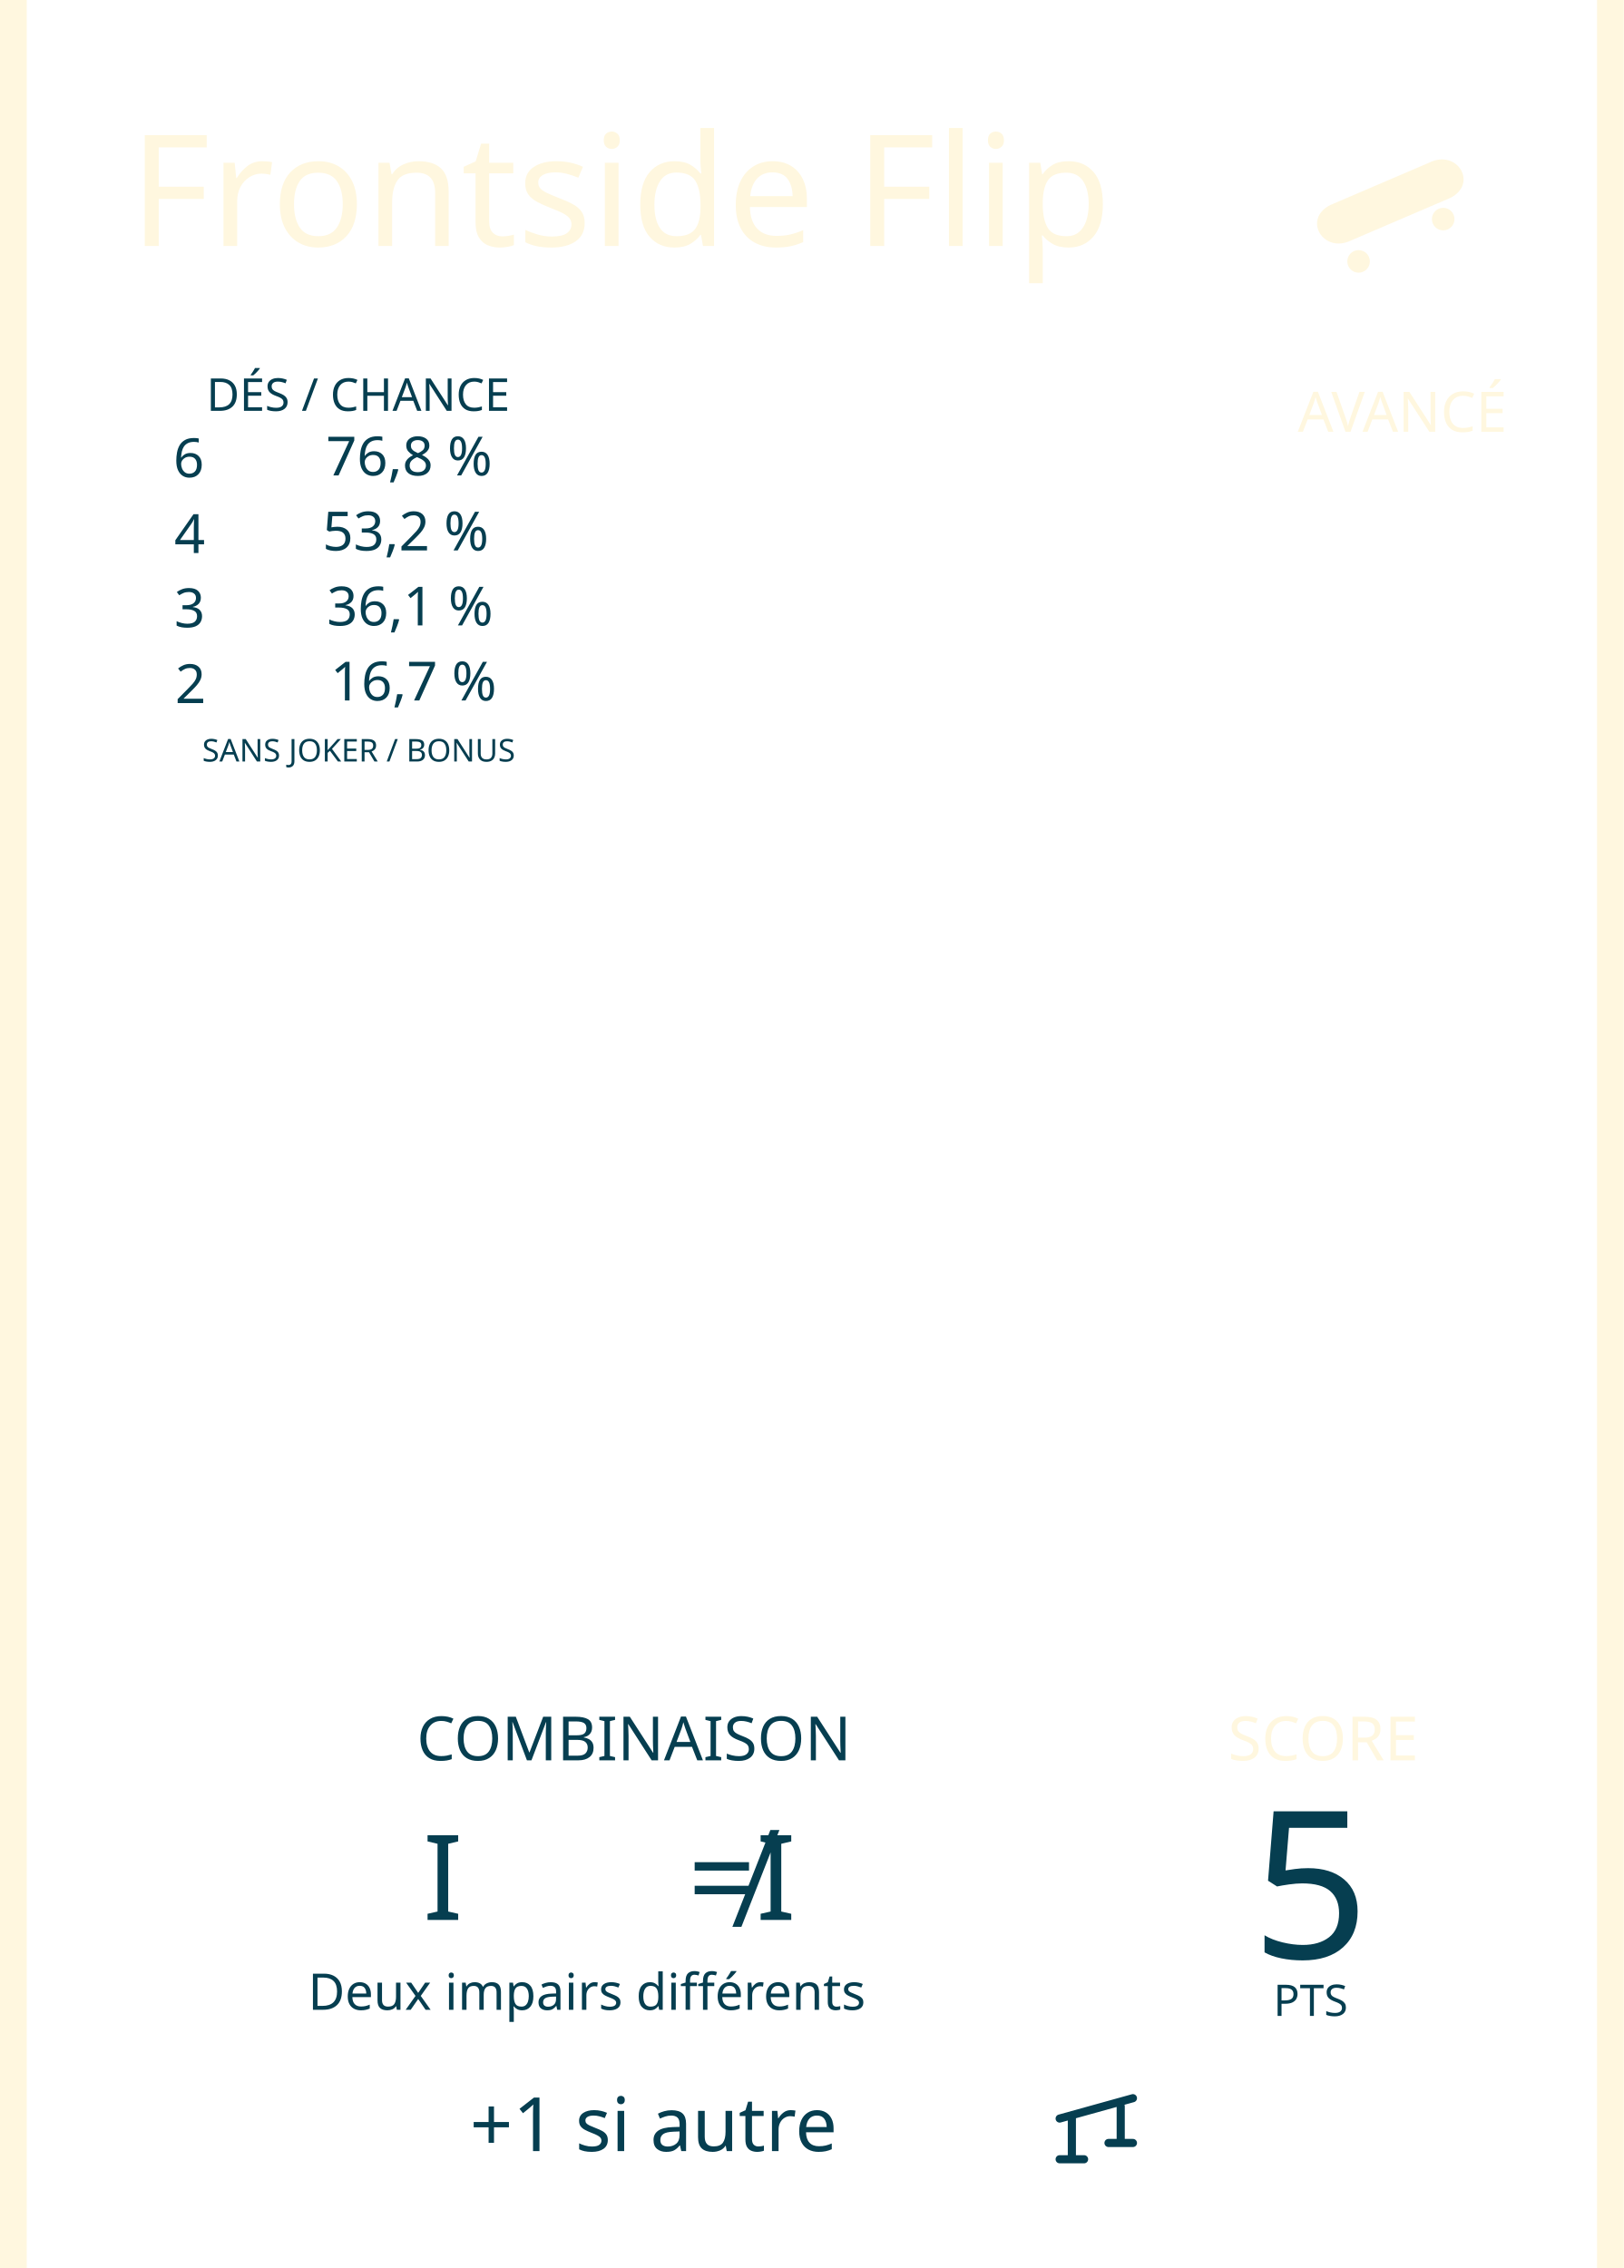
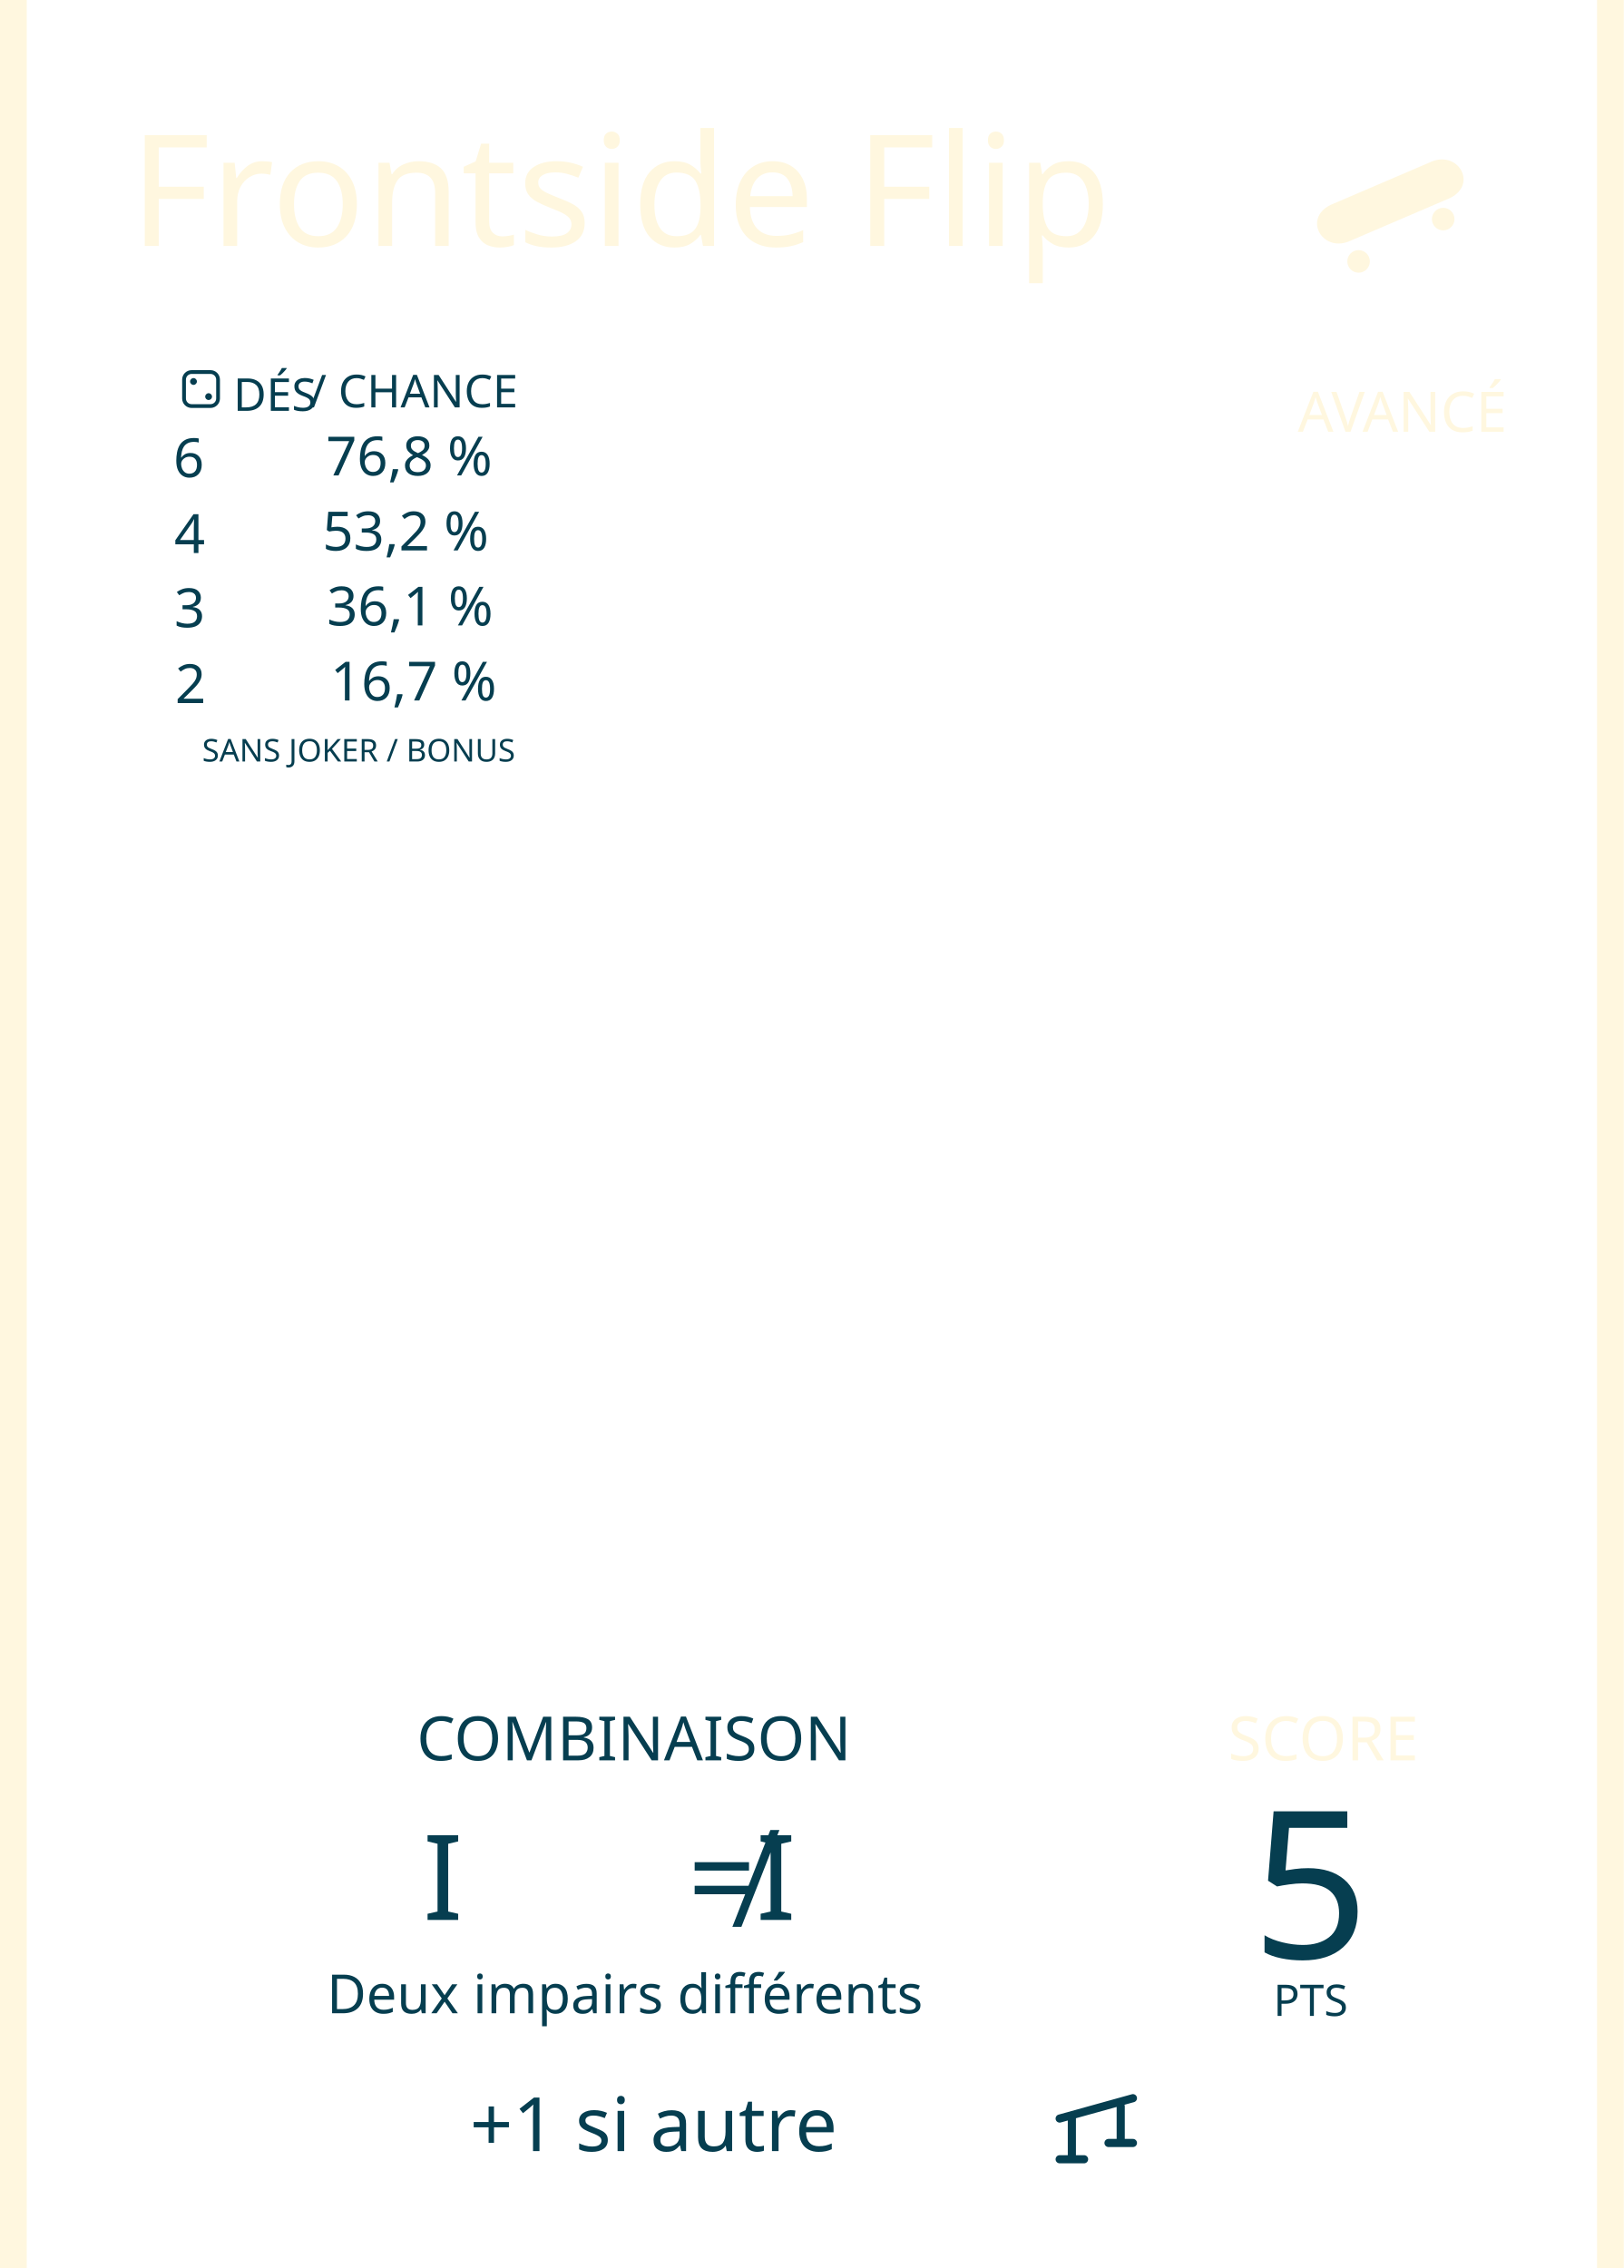
<svg xmlns="http://www.w3.org/2000/svg" width="1008" height="1408" viewBox="-15.341 0 930.682 1300" role="img">
  <g>
    <text x="59" y="141" fill="#fff7df" font-family="Impact,Arial Narrow,sans-serif" font-size="89" font-weight="400" id="card-title">Frontside Flip</text>
    <g color="#fff7df">
      <svg x="731" y="69" width="97" height="97" class="type-icon type-kick" viewBox="0 0 24 24" fill="none" stroke="currentColor" stroke-width="2" stroke-linecap="round" stroke-linejoin="round" role="img" aria-label="kick">
        <path fill="currentColor" stroke="none" d="M4 12 18 6c4-2 7 3 3 5L7 17c-4 2-7-3-3-5Z" />
        <circle cx="8" cy="20" r="1.6" fill="currentColor" stroke="none" />
        <circle cx="20" cy="14" r="1.6" fill="currentColor" stroke="none" />
      </svg>
    </g>
    <g id="badge-information">
-       <text x="103" y="235.5" fill="#063e50" font-family="Impact,Arial Narrow,sans-serif" font-size="26" font-weight="400">DÉS / CHANCE</text>
+       <g transform="translate(172.5 223) scale(1)" color="#063e50">
+         <svg x="-85.61" y="-13" width="26" height="26" class="component-icon component-die" viewBox="0 0 24 24" fill="currentColor" aria-hidden="true">
+           <rect x="3" y="3" width="18" height="18" rx="4" fill="none" stroke="currentColor" stroke-width="2" />
+           <circle cx="8" cy="8" r="1.8" />
+           <circle cx="16" cy="16" r="1.8" />
+         </svg>
+         <text x="-54.11" y="12.5" fill="#063e50" font-family="Impact,Arial Narrow,sans-serif" font-size="26" font-weight="400">DÉS</text>
+         <text x="-10.39" y="10.5" fill="#063e50" font-family="Impact,Arial Narrow,sans-serif" font-size="26" font-weight="400">/ CHANCE</text>
+       </g>
      <text x="84" y="273.5" fill="#063e50" font-family="Impact,Arial Narrow,sans-serif" font-size="31" font-weight="400">6</text>
      <text x="171.5" y="272.5" fill="#063e50" font-family="Impact,Arial Narrow,sans-serif" font-size="31" font-weight="400">76,8 %</text>
      <text x="84.5" y="317" fill="#063e50" font-family="Impact,Arial Narrow,sans-serif" font-size="31" font-weight="400">4</text>
      <text x="169.5" y="315.5" fill="#063e50" font-family="Impact,Arial Narrow,sans-serif" font-size="31" font-weight="400">53,2 %</text>
      <text x="84.5" y="359.5" fill="#063e50" font-family="Impact,Arial Narrow,sans-serif" font-size="31" font-weight="400">3</text>
      <text x="172" y="358.5" fill="#063e50" font-family="Impact,Arial Narrow,sans-serif" font-size="31" font-weight="400">36,1 %</text>
      <text x="85" y="403" fill="#063e50" font-family="Impact,Arial Narrow,sans-serif" font-size="31" font-weight="400">2</text>
      <text x="174" y="401.5" fill="#063e50" font-family="Impact,Arial Narrow,sans-serif" font-size="31" font-weight="400">16,7 %</text>
      <text x="100.5" y="436.5" fill="#063e50" font-family="Impact,Arial Narrow,sans-serif" font-size="18" font-weight="400">SANS JOKER / BONUS</text>
      <text x="728.5" y="247.5" fill="#fff7df" font-family="Impact,Arial Narrow,sans-serif" font-size="32" font-weight="400" id="badge-label">AVANCÉ</text>
    </g>
    <text x="223.5" y="1009" fill="#063e50" font-family="Impact,Arial Narrow,sans-serif" font-size="35" font-weight="400" id="requirement-heading">COMBINAISON</text>
    <text x="227" y="1100.5" fill="#063e50" font-family="Impact,Arial Narrow,sans-serif" font-size="68" font-weight="400" id="socket-0">I</text>
    <text x="379" y="1100.5" fill="#063e50" font-family="Impact,Arial Narrow,sans-serif" font-size="68" font-weight="400" id="socket-1">≠I</text>
-     <text x="321" y="1152" fill="#063e50" font-size="29" font-weight="400" text-anchor="middle" font-family="Arial Narrow,Segoe UI,sans-serif">Deux impairs différents</text>
+     <g transform="translate(321 1142) scale(1)" color="#063e50">
+       <text x="-149" y="12" fill="#063e50" font-family="Impact,Arial Narrow,sans-serif" font-size="31" font-weight="400">Deux impairs différents</text>
+     </g>
    <text x="688.5" y="1009" fill="#fff7df" font-family="Impact,Arial Narrow,sans-serif" font-size="35" font-weight="400" id="score-heading">SCORE</text>
    <g id="score-information">
      <text x="702" y="1122.5" fill="#063e50" font-family="Impact,Arial Narrow,sans-serif" font-size="118" font-weight="400" id="card-score">5</text>
      <text x="714.5" y="1155.5" fill="#063e50" font-family="Impact,Arial Narrow,sans-serif" font-size="25" font-weight="400" id="score-unit">PTS</text>
    </g>
    <text x="254" y="1233" fill="#063e50" font-family="Impact,Arial Narrow,sans-serif" font-size="43" font-weight="400">+1 si autre</text>
    <g color="#063e50">
      <svg x="585" y="1191" width="56" height="56" class="type-icon type-slide" viewBox="0 0 24 24" fill="none" stroke="currentColor" stroke-width="2" stroke-linecap="round" stroke-linejoin="round" role="img" aria-label="slide">
        <path d="m3 10 18-5M6 10v10m12-13v9M3 20h6m6-4h6" />
      </svg>
    </g>
  </g>
  <rect x="-15.341" y="0" width="15.341" height="1300" fill="#fff7df" />
  <rect x="900" y="0" width="15.341" height="1300" fill="#fff7df" />
</svg>
